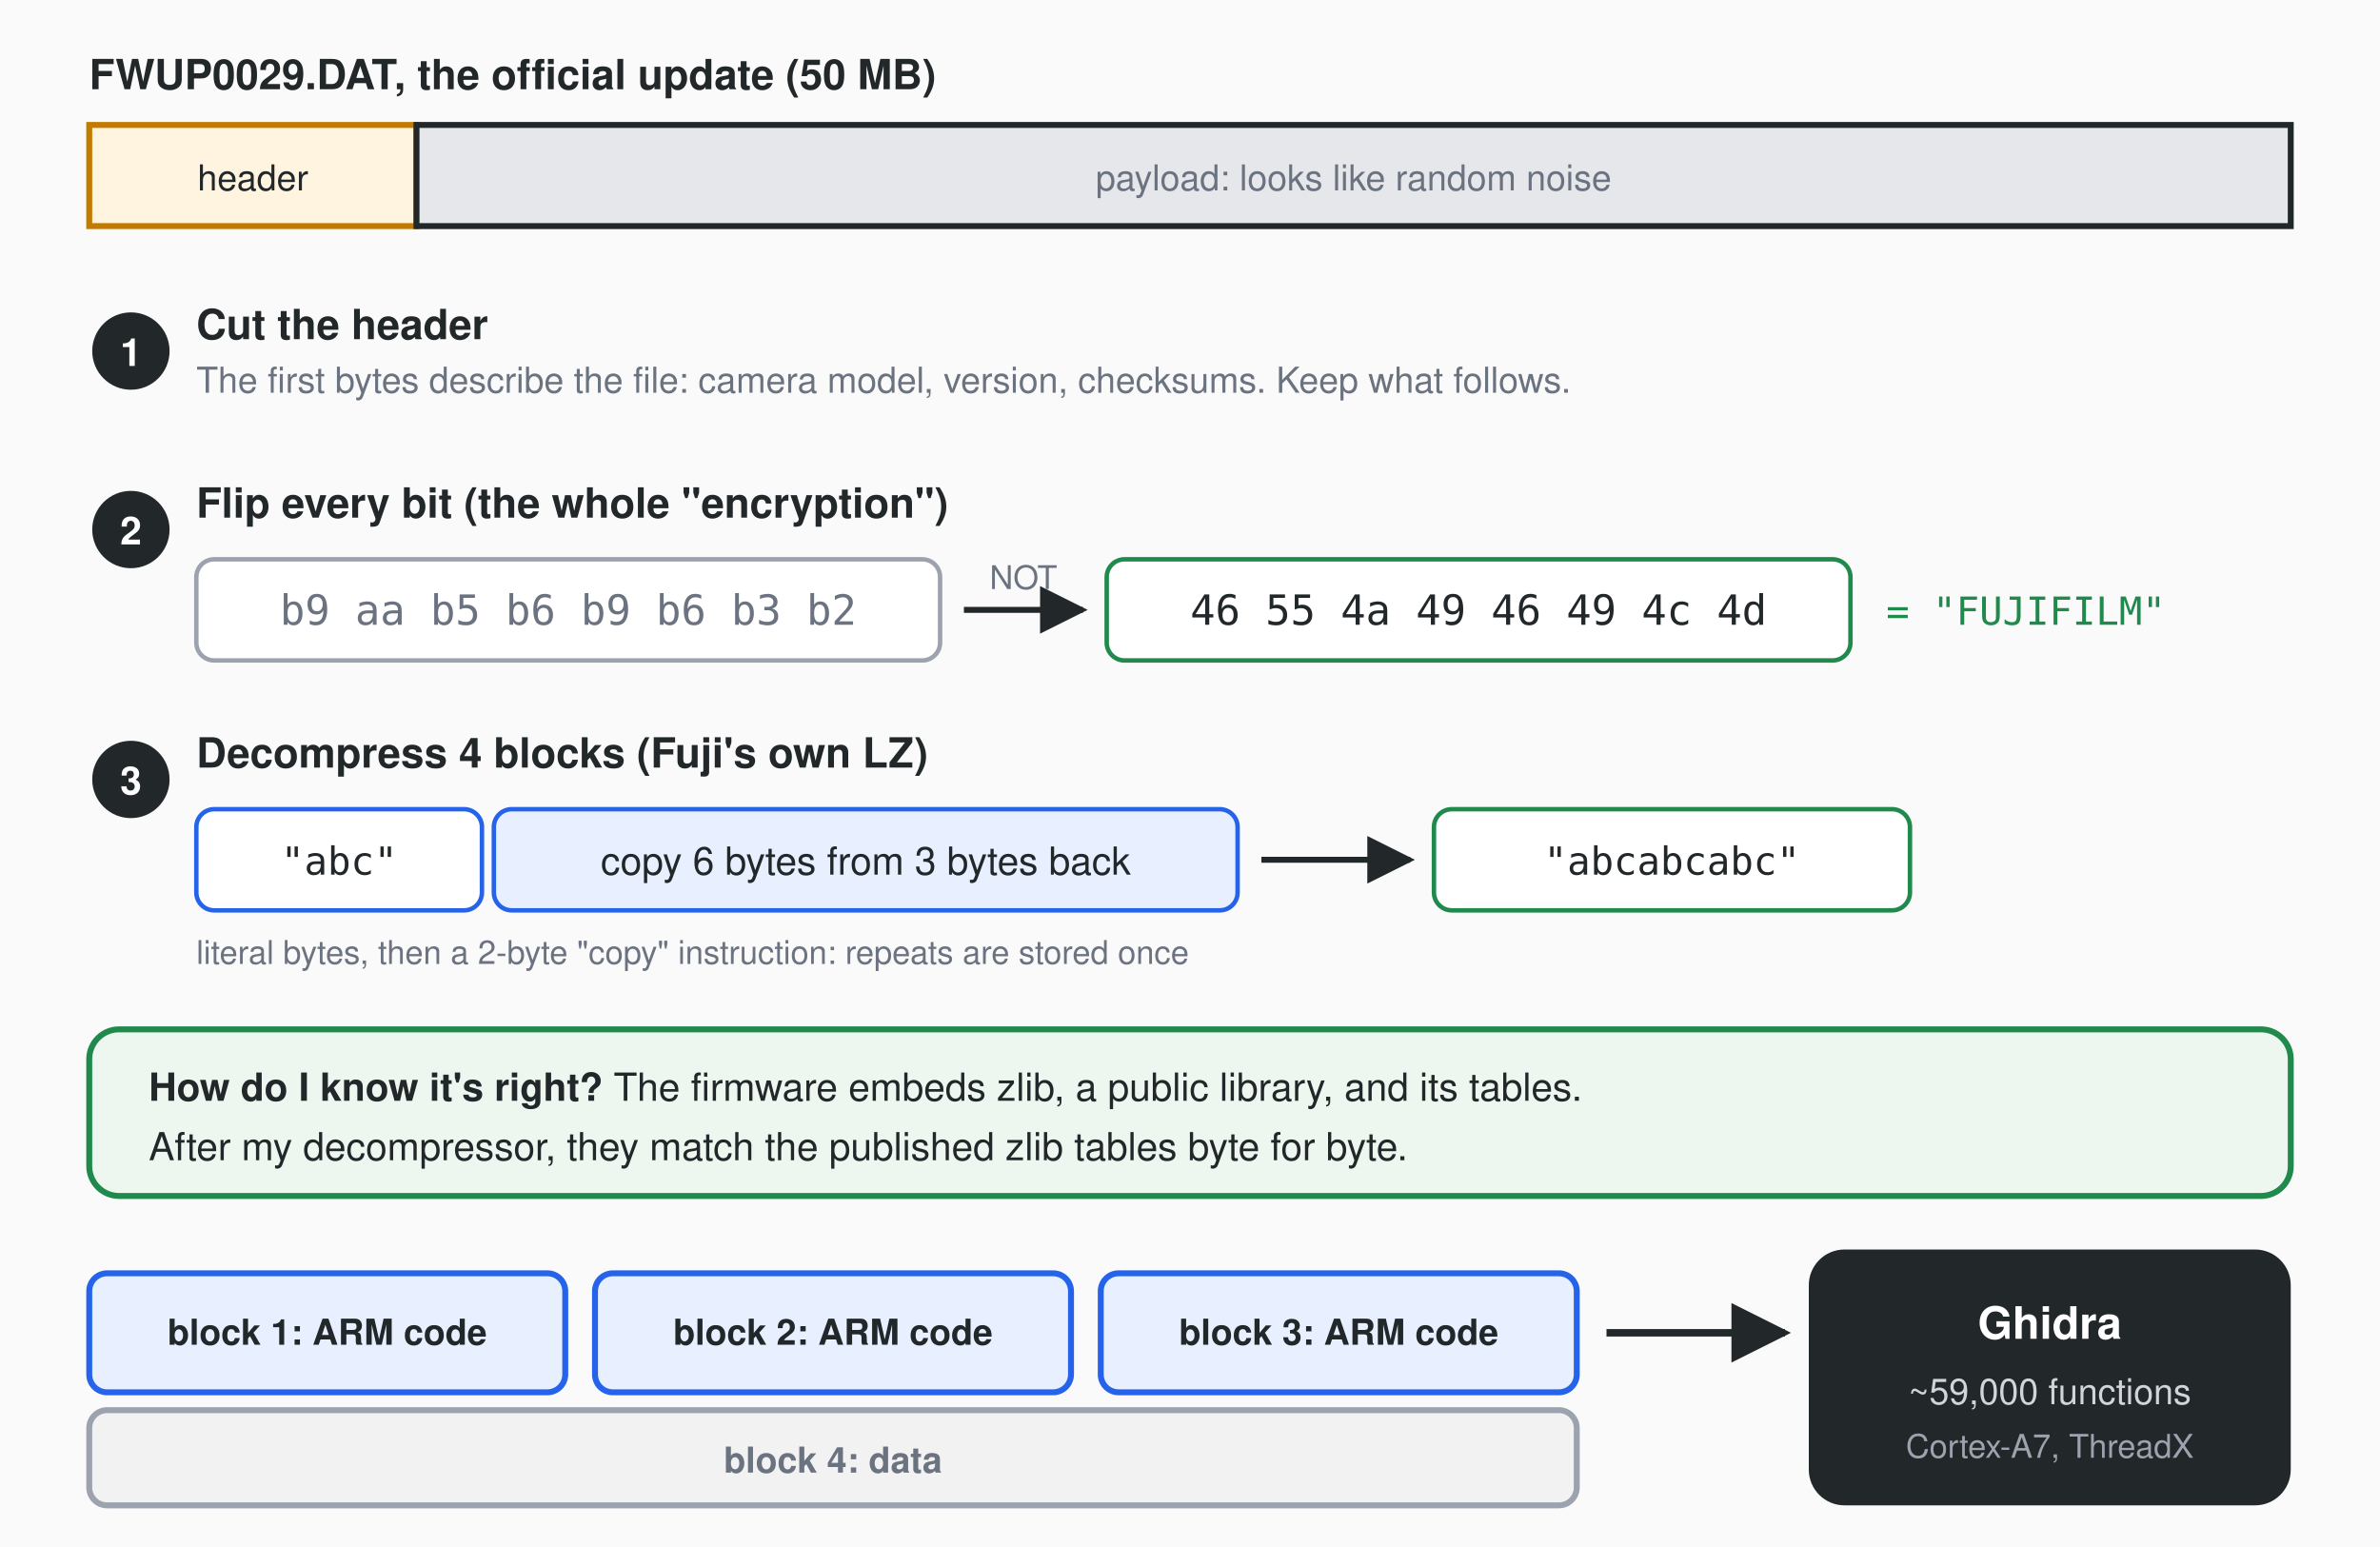
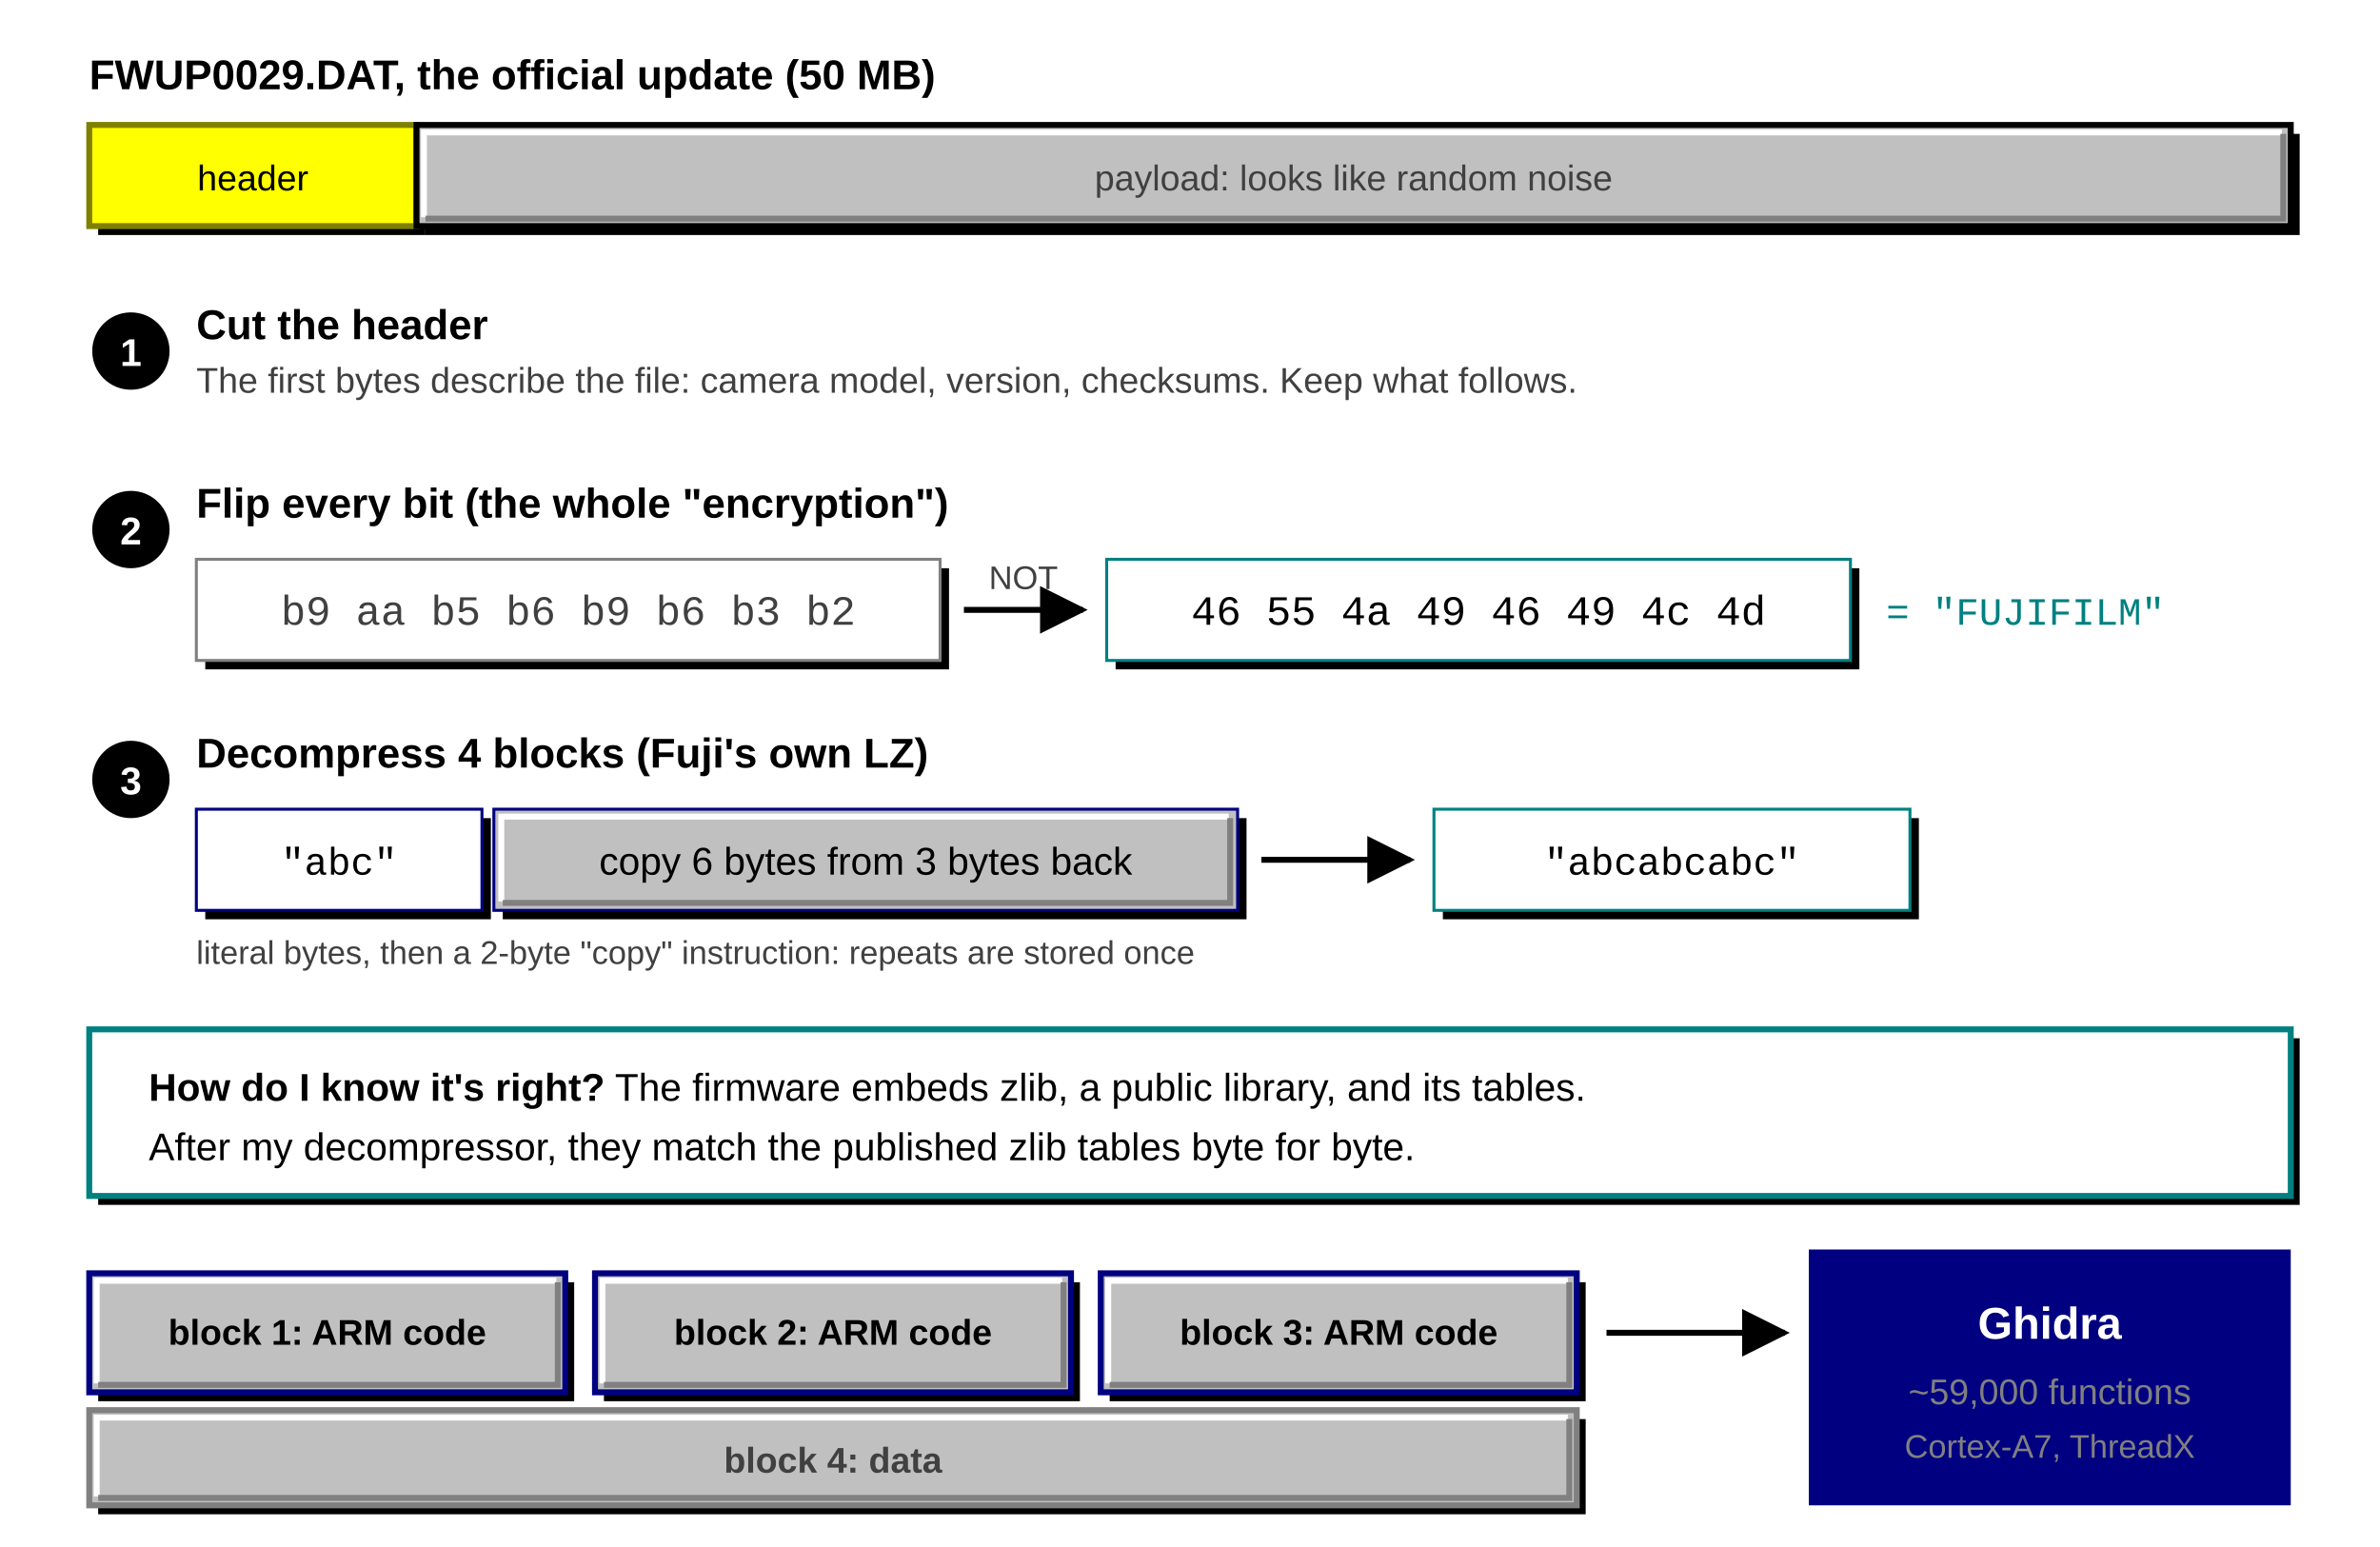
- <svg xmlns="http://www.w3.org/2000/svg" viewBox="0 0 800 520" font-family="-apple-system,Helvetica,Arial,sans-serif">
+ <svg xmlns="http://www.w3.org/2000/svg" viewBox="0 0 800 520" font-family="Arial,Helvetica,sans-serif">
  <defs>
    <marker id="a" viewBox="0 0 10 10" refX="9" refY="5" markerWidth="8" markerHeight="8" orient="auto">
-       <path d="M0,0L10,5L0,10z" fill="#22272a" />
+       <path d="M0,0L10,5L0,10z" fill="#000000" />
    </marker>
  </defs>
-   <rect width="800" height="520" fill="#fafafa" />
-   <text x="30" y="30" font-size="14" font-weight="700" fill="#22272a">FWUP0029.DAT, the official update (50 MB)</text>
-   <rect x="30" y="42" width="110" height="34" fill="#fff4e0" stroke="#c27a00" stroke-width="2" />
-   <text x="85" y="64" text-anchor="middle" font-size="12" fill="#22272a">header</text>
-   <rect x="140" y="42" width="630" height="34" fill="#e5e7eb" stroke="#22272a" stroke-width="2" />
-   <text x="455" y="64" text-anchor="middle" font-size="12" fill="#6b7280">payload: looks like random noise</text>
-   <circle cx="44" cy="118" r="13" fill="#22272a" />
+   <rect width="800" height="520" fill="#ffffff" />
+   <text x="30" y="30" font-size="14" font-weight="700" fill="#000000">FWUP0029.DAT, the official update (50 MB)</text>
+   <rect x="33" y="45" width="110" height="34" fill="#000000" />
+   <rect x="30" y="42" width="110" height="34" fill="#ffff00" stroke="#808000" stroke-width="2" />
+   <text x="85" y="64" text-anchor="middle" font-size="12" fill="#000000">header</text>
+   <rect x="143" y="45" width="630" height="34" fill="#000000" />
+   <rect x="140" y="42" width="630" height="34" fill="#c0c0c0" stroke="#000000" stroke-width="2" />
+   <path d="M142.5 73V44.5H767" fill="none" stroke="#ffffff" stroke-width="2" />
+   <path d="M143 73.5H767.5V45" fill="none" stroke="#808080" stroke-width="2" />
+   <text x="455" y="64" text-anchor="middle" font-size="12" fill="#404040">payload: looks like random noise</text>
+   <circle cx="44" cy="118" r="13" fill="#000000" />
  <text x="44" y="123" text-anchor="middle" font-size="13" font-weight="700" fill="#fff">1</text>
-   <text x="66" y="114" font-size="14" font-weight="700" fill="#22272a">Cut the header</text>
-   <text x="66" y="132" font-size="12" fill="#6b7280">The first bytes describe the file: camera model, version, checksums. Keep what follows.</text>
-   <circle cx="44" cy="178" r="13" fill="#22272a" />
+   <text x="66" y="114" font-size="14" font-weight="700" fill="#000000">Cut the header</text>
+   <text x="66" y="132" font-size="12" fill="#404040">The first bytes describe the file: camera model, version, checksums. Keep what follows.</text>
+   <circle cx="44" cy="178" r="13" fill="#000000" />
  <text x="44" y="183" text-anchor="middle" font-size="13" font-weight="700" fill="#fff">2</text>
-   <text x="66" y="174" font-size="14" font-weight="700" fill="#22272a">Flip every bit (the whole "encryption")</text>
-   <g font-family="Menlo,monospace" font-size="14">
-     <rect x="66" y="188" width="250" height="34" rx="6" fill="#fff" stroke="#9ca3af" stroke-width="1.5" />
-     <text x="191" y="210" text-anchor="middle" fill="#6b7280">b9 aa b5 b6 b9 b6 b3 b2</text>
-     <path d="M324 205 H364" stroke="#22272a" stroke-width="2" marker-end="url(#a)" />
-     <text x="344" y="198" text-anchor="middle" font-size="11" fill="#6b7280" font-family="-apple-system,Helvetica,Arial,sans-serif">NOT</text>
-     <rect x="372" y="188" width="250" height="34" rx="6" fill="#fff" stroke="#1f8a4c" stroke-width="1.5" />
-     <text x="497" y="210" text-anchor="middle" fill="#22272a">46 55 4a 49 46 49 4c 4d</text>
+   <text x="66" y="174" font-size="14" font-weight="700" fill="#000000">Flip every bit (the whole "encryption")</text>
+   <g font-family="'Courier New',Courier,monospace" font-size="14">
+     <rect x="69" y="191" width="250" height="34" fill="#000000" />
+     <rect x="66" y="188" width="250" height="34" fill="#fff" stroke="#808080" stroke-width="1" />
+     <text x="191" y="210" text-anchor="middle" fill="#404040">b9 aa b5 b6 b9 b6 b3 b2</text>
+     <path d="M324 205 H364" stroke="#000000" stroke-width="2" marker-end="url(#a)" />
+     <text x="344" y="198" text-anchor="middle" font-size="11" fill="#404040" font-family="Arial,Helvetica,sans-serif">NOT</text>
+     <rect x="375" y="191" width="250" height="34" fill="#000000" />
+     <rect x="372" y="188" width="250" height="34" fill="#fff" stroke="#008080" stroke-width="1" />
+     <text x="497" y="210" text-anchor="middle" fill="#000000">46 55 4a 49 46 49 4c 4d</text>
  </g>
-   <text x="634" y="210" font-size="13" fill="#1f8a4c" font-family="Menlo,monospace">= "FUJIFILM"</text>
-   <circle cx="44" cy="262" r="13" fill="#22272a" />
+   <text x="634" y="210" font-size="13" fill="#008080" font-family="'Courier New',Courier,monospace">= "FUJIFILM"</text>
+   <circle cx="44" cy="262" r="13" fill="#000000" />
  <text x="44" y="267" text-anchor="middle" font-size="13" font-weight="700" fill="#fff">3</text>
-   <text x="66" y="258" font-size="14" font-weight="700" fill="#22272a">Decompress 4 blocks (Fuji's own LZ)</text>
+   <text x="66" y="258" font-size="14" font-weight="700" fill="#000000">Decompress 4 blocks (Fuji's own LZ)</text>
  <g font-size="13">
-     <rect x="66" y="272" width="96" height="34" rx="6" fill="#fff" stroke="#2563eb" stroke-width="1.5" />
-     <text x="114" y="294" text-anchor="middle" fill="#22272a" font-family="Menlo,monospace">"abc"</text>
-     <rect x="166" y="272" width="250" height="34" rx="6" fill="#e8efff" stroke="#2563eb" stroke-width="1.5" />
-     <text x="291" y="294" text-anchor="middle" fill="#22272a">copy 6 bytes from 3 bytes back</text>
-     <path d="M424 289 H474" stroke="#22272a" stroke-width="2" marker-end="url(#a)" />
-     <rect x="482" y="272" width="160" height="34" rx="6" fill="#fff" stroke="#1f8a4c" stroke-width="1.5" />
-     <text x="562" y="294" text-anchor="middle" fill="#22272a" font-family="Menlo,monospace">"abcabcabc"</text>
+     <rect x="69" y="275" width="96" height="34" fill="#000000" />
+     <rect x="66" y="272" width="96" height="34" fill="#fff" stroke="#000080" stroke-width="1" />
+     <text x="114" y="294" text-anchor="middle" fill="#000000" font-family="'Courier New',Courier,monospace">"abc"</text>
+     <rect x="169" y="275" width="250" height="34" fill="#000000" />
+     <rect x="166" y="272" width="250" height="34" fill="#c0c0c0" stroke="#000080" stroke-width="1" />
+     <path d="M168.5 303V274.5H413" fill="none" stroke="#ffffff" stroke-width="2" />
+     <path d="M169 303.5H413.5V275" fill="none" stroke="#808080" stroke-width="2" />
+     <text x="291" y="294" text-anchor="middle" fill="#000000">copy 6 bytes from 3 bytes back</text>
+     <path d="M424 289 H474" stroke="#000000" stroke-width="2" marker-end="url(#a)" />
+     <rect x="485" y="275" width="160" height="34" fill="#000000" />
+     <rect x="482" y="272" width="160" height="34" fill="#fff" stroke="#008080" stroke-width="1" />
+     <text x="562" y="294" text-anchor="middle" fill="#000000" font-family="'Courier New',Courier,monospace">"abcabcabc"</text>
  </g>
-   <text x="66" y="324" font-size="11" fill="#6b7280">literal bytes, then a 2-byte "copy" instruction: repeats are stored once</text>
-   <rect x="30" y="346" width="740" height="56" rx="10" fill="#eef6f0" stroke="#1f8a4c" stroke-width="2" />
-   <text x="50" y="370" font-size="13" fill="#22272a">
+   <text x="66" y="324" font-size="11" fill="#404040">literal bytes, then a 2-byte "copy" instruction: repeats are stored once</text>
+   <rect x="33" y="349" width="740" height="56" fill="#000000" />
+   <rect x="30" y="346" width="740" height="56" fill="#ffffff" stroke="#008080" stroke-width="2" />
+   <text x="50" y="370" font-size="13" fill="#000000">
    <tspan font-weight="700">How do I know it's right?</tspan> The firmware embeds zlib, a public library, and its tables.</text>
-   <text x="50" y="390" font-size="13" fill="#22272a">After my decompressor, they match the published zlib tables byte for byte.</text>
+   <text x="50" y="390" font-size="13" fill="#000000">After my decompressor, they match the published zlib tables byte for byte.</text>
  <g font-size="12" font-weight="700" text-anchor="middle">
-     <rect x="30" y="428" width="160" height="40" rx="6" fill="#e8efff" stroke="#2563eb" stroke-width="2" />
-     <text x="110" y="452" fill="#22272a">block 1: ARM code</text>
-     <rect x="200" y="428" width="160" height="40" rx="6" fill="#e8efff" stroke="#2563eb" stroke-width="2" />
-     <text x="280" y="452" fill="#22272a">block 2: ARM code</text>
-     <rect x="370" y="428" width="160" height="40" rx="6" fill="#e8efff" stroke="#2563eb" stroke-width="2" />
-     <text x="450" y="452" fill="#22272a">block 3: ARM code</text>
-     <rect x="30" y="474" width="500" height="32" rx="6" fill="#f2f2f2" stroke="#9ca3af" stroke-width="2" />
-     <text x="280" y="495" fill="#6b7280">block 4: data</text>
+     <rect x="33" y="431" width="160" height="40" fill="#000000" />
+     <rect x="30" y="428" width="160" height="40" fill="#c0c0c0" stroke="#000080" stroke-width="2" />
+     <path d="M32.5 465V430.5H187" fill="none" stroke="#ffffff" stroke-width="2" />
+     <path d="M33 465.5H187.5V431" fill="none" stroke="#808080" stroke-width="2" />
+     <text x="110" y="452" fill="#000000">block 1: ARM code</text>
+     <rect x="203" y="431" width="160" height="40" fill="#000000" />
+     <rect x="200" y="428" width="160" height="40" fill="#c0c0c0" stroke="#000080" stroke-width="2" />
+     <path d="M202.5 465V430.5H357" fill="none" stroke="#ffffff" stroke-width="2" />
+     <path d="M203 465.5H357.5V431" fill="none" stroke="#808080" stroke-width="2" />
+     <text x="280" y="452" fill="#000000">block 2: ARM code</text>
+     <rect x="373" y="431" width="160" height="40" fill="#000000" />
+     <rect x="370" y="428" width="160" height="40" fill="#c0c0c0" stroke="#000080" stroke-width="2" />
+     <path d="M372.5 465V430.5H527" fill="none" stroke="#ffffff" stroke-width="2" />
+     <path d="M373 465.5H527.5V431" fill="none" stroke="#808080" stroke-width="2" />
+     <text x="450" y="452" fill="#000000">block 3: ARM code</text>
+     <rect x="33" y="477" width="500" height="32" fill="#000000" />
+     <rect x="30" y="474" width="500" height="32" fill="#c0c0c0" stroke="#808080" stroke-width="2" />
+     <path d="M32.5 503V476.5H527" fill="none" stroke="#ffffff" stroke-width="2" />
+     <path d="M33 503.5H527.5V477" fill="none" stroke="#808080" stroke-width="2" />
+     <text x="280" y="495" fill="#404040">block 4: data</text>
  </g>
-   <path d="M540 448 H600" stroke="#22272a" stroke-width="2.5" marker-end="url(#a)" />
-   <rect x="608" y="420" width="162" height="86" rx="12" fill="#22272a" />
+   <path d="M540 448 H600" stroke="#000000" stroke-width="2" marker-end="url(#a)" />
+   <rect x="608" y="420" width="162" height="86" fill="#000080" />
  <text x="689" y="450" text-anchor="middle" font-size="15" font-weight="700" fill="#fff">Ghidra</text>
-   <text x="689" y="472" text-anchor="middle" font-size="12" fill="#d1d5db">~59,000 functions</text>
-   <text x="689" y="490" text-anchor="middle" font-size="11" fill="#9ca3af">Cortex-A7, ThreadX</text>
+   <text x="689" y="472" text-anchor="middle" font-size="12" fill="#808080">~59,000 functions</text>
+   <text x="689" y="490" text-anchor="middle" font-size="11" fill="#808080">Cortex-A7, ThreadX</text>
</svg>
